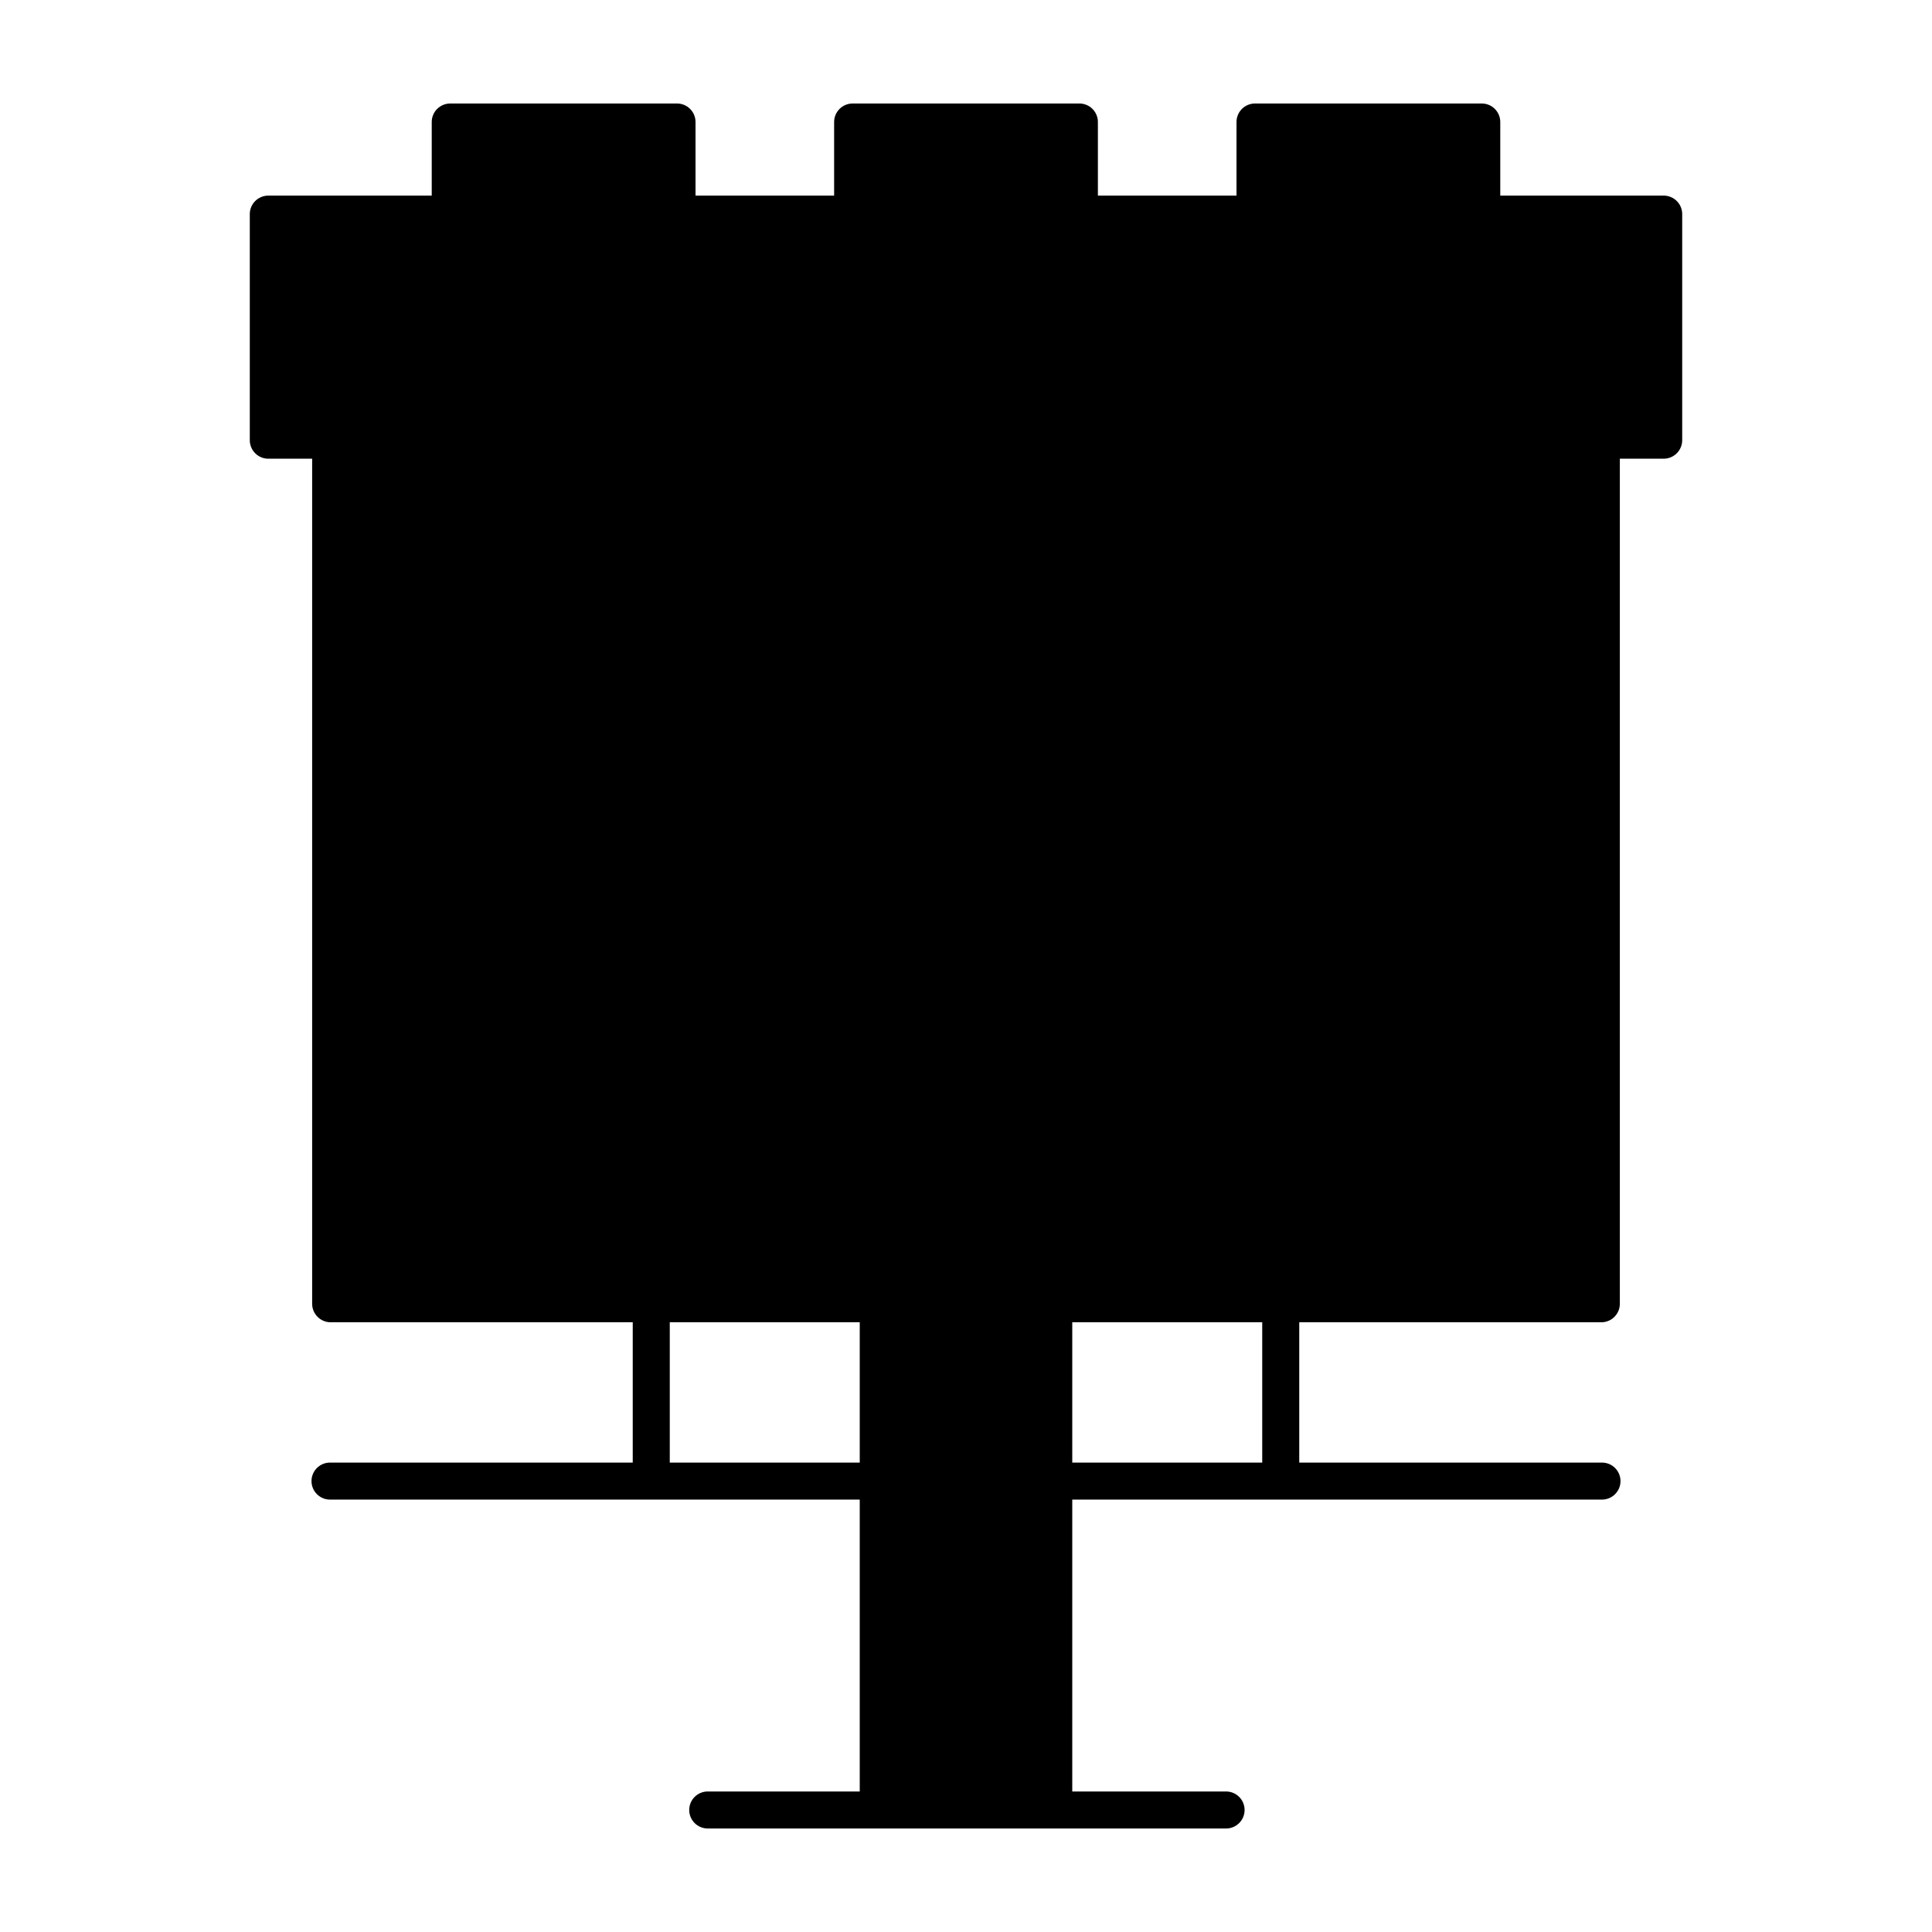
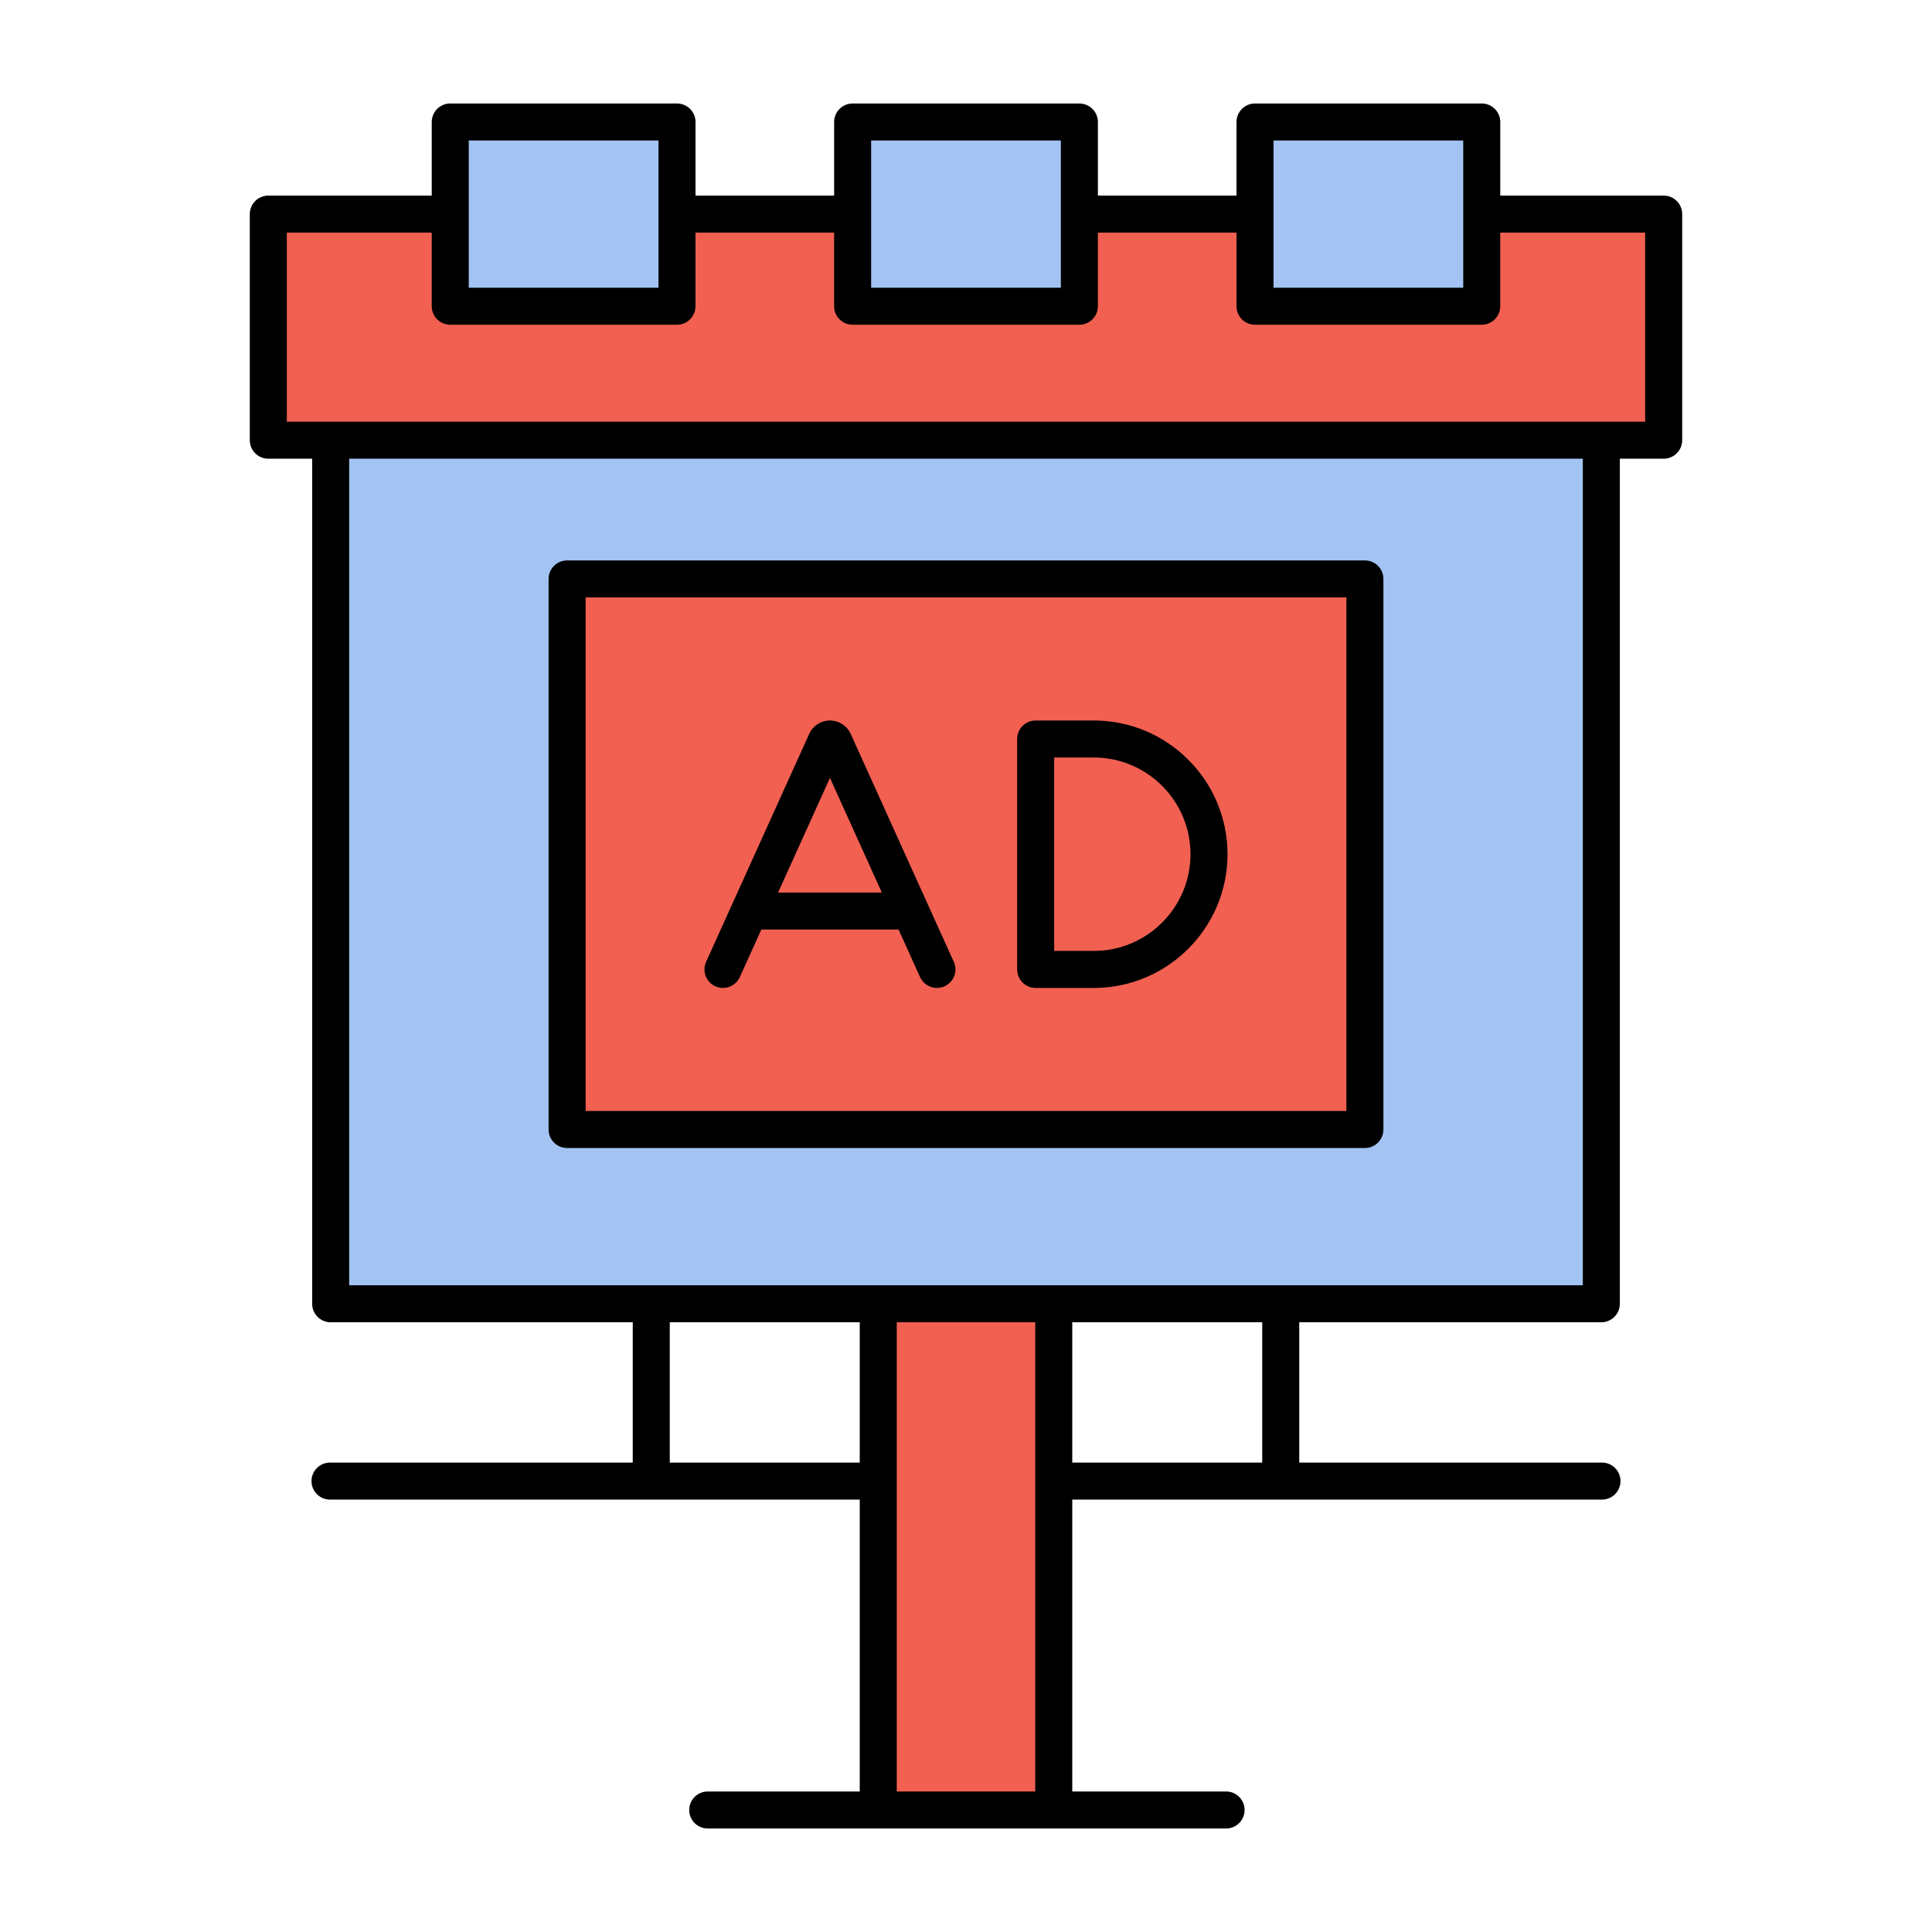
<svg xmlns="http://www.w3.org/2000/svg" version="1.1" id="Layer_1" x="0px" y="0px" viewBox="0 0 280 280" style="enable-background:new 0 0 280 280;" xml:space="preserve">
  <style type="text/css">
	.st0{fill:#A3C4F3;}
	.st1{fill:#F26052;}
</style>
  <g id="XMLID_17_">
-     <rect id="XMLID_595_" x="47.922" y="63.798" className="st0" width="184.155" height="125.155" />
-     <rect id="XMLID_594_" x="38.885" y="31.031" className="st1" width="202.231" height="32.766" />
+     <rect id="XMLID_595_" x="47.922" y="63.798" class="st0" width="184.155" height="125.155" />
+     <rect id="XMLID_594_" x="38.885" y="31.031" class="st1" width="202.231" height="32.766" />
    <g id="XMLID_106_">
-       <rect id="XMLID_593_" x="65.253" y="17.682" className="st0" width="32.861" height="26.699" />
+       <rect id="XMLID_593_" x="65.253" y="17.682" class="st0" width="32.861" height="26.699" />
    </g>
    <g id="XMLID_98_">
-       <rect id="XMLID_591_" x="181.885" y="17.682" className="st0" width="32.861" height="26.699" />
+       <rect id="XMLID_591_" x="181.885" y="17.682" class="st0" width="32.861" height="26.699" />
    </g>
-     <rect id="XMLID_491_" x="82.189" y="83.903" className="st1" width="115.621" height="79.794" />
-     <rect id="XMLID_490_" x="123.569" y="17.682" className="st0" width="32.861" height="26.699" />
-     <rect id="XMLID_489_" x="127.283" y="188.952" className="st1" width="25.434" height="73.365" />
+     <rect id="XMLID_491_" x="82.189" y="83.903" class="st1" width="115.621" height="79.794" />
+     <rect id="XMLID_490_" x="123.569" y="17.682" class="st0" width="32.861" height="26.699" />
+     <rect id="XMLID_489_" x="127.283" y="188.952" class="st1" width="25.434" height="73.365" />
    <g id="XMLID_18_">
      <path id="XMLID_62_" d="M82.189,166.379h115.621c1.482,0,2.683-1.201,2.683-2.682V83.903c0-1.481-1.201-2.682-2.683-2.682H82.189    c-1.482,0-2.683,1.201-2.683,2.682v79.794C79.506,165.178,80.708,166.379,82.189,166.379z M84.873,86.585h110.255v74.43H84.873    V86.585z" />
      <path id="XMLID_79_" d="M241.115,28.349H217.43V17.682c0-1.481-1.201-2.682-2.683-2.682h-32.861c-1.482,0-2.683,1.201-2.683,2.682    v10.667h-20.088V17.682c0-1.481-1.201-2.682-2.683-2.682h-32.861c-1.482,0-2.683,1.201-2.683,2.682v10.667h-20.088V17.682    c0-1.481-1.201-2.682-2.683-2.682H65.253c-1.482,0-2.683,1.201-2.683,2.682v10.667H38.885c-1.482,0-2.683,1.201-2.683,2.682    v32.766c0,1.481,1.201,2.682,2.683,2.682h6.354v122.473c0,1.481,1.201,2.682,2.683,2.682h43.779v20.335H47.828    c-1.482,0-2.683,1.201-2.683,2.682s1.201,2.682,2.683,2.682H124.6v42.302h-22.03c-1.482,0-2.683,1.201-2.683,2.682    c0,1.481,1.201,2.682,2.683,2.682h24.713h25.434h24.976c1.482,0,2.683-1.201,2.683-2.682c0-1.481-1.201-2.682-2.683-2.682H155.4    v-42.302h76.772c1.482,0,2.683-1.201,2.683-2.682s-1.201-2.682-2.683-2.682h-43.874v-20.335h43.779    c1.482,0,2.683-1.201,2.683-2.682V66.479h6.354c1.482,0,2.683-1.201,2.683-2.682V31.031    C243.798,29.55,242.597,28.349,241.115,28.349z M184.568,20.364h27.495v21.335h-27.495V20.364z M126.252,20.364h27.495v21.335    h-27.495V20.364z M67.936,20.364h27.495v21.335H67.936V20.364z M97.068,211.97v-20.335H124.6v20.335H97.068z M129.966,259.636    v-68.001h20.068v68.001H129.966z M182.932,211.97H155.4v-20.335h27.532V211.97z M229.395,186.27h-76.678h-25.434H50.605V66.479    h178.789V186.27z M238.432,61.115h-6.354H47.922h-6.354V33.713H62.57v10.668c0,1.481,1.201,2.682,2.683,2.682h32.861    c1.482,0,2.683-1.201,2.683-2.682V33.713h20.088v10.668c0,1.481,1.201,2.682,2.683,2.682h32.861c1.482,0,2.683-1.201,2.683-2.682    V33.713h20.088v10.668c0,1.481,1.201,2.682,2.683,2.682h32.861c1.482,0,2.683-1.201,2.683-2.682V33.713h21.002V61.115z" />
      <path id="XMLID_92_" d="M123.288,106.358c-0.533-1.177-1.712-1.938-3.005-1.938h-0.001c-1.293,0-2.472,0.762-3.003,1.938    l-14.943,33.034c-0.611,1.349-0.011,2.938,1.339,3.549c1.351,0.612,2.94,0.011,3.55-1.339l3.116-6.888h19.883l3.116,6.888    c0.448,0.991,1.425,1.578,2.446,1.578c0.369,0,0.745-0.077,1.104-0.239c1.35-0.61,1.95-2.199,1.339-3.549L123.288,106.358z     M112.769,129.35l7.515-16.614l7.515,16.614H112.769z" />
      <path id="XMLID_95_" d="M158.514,104.421h-8.418c-1.482,0-2.683,1.201-2.683,2.682v33.395c0,1.481,1.201,2.682,2.683,2.682h8.418    c10.69,0,19.387-8.694,19.387-19.379C177.901,113.114,169.204,104.421,158.514,104.421z M158.514,137.815h-5.735v-28.031h5.735    c7.731,0,14.021,6.287,14.021,14.015S166.245,137.815,158.514,137.815z" />
    </g>
  </g>
</svg>
